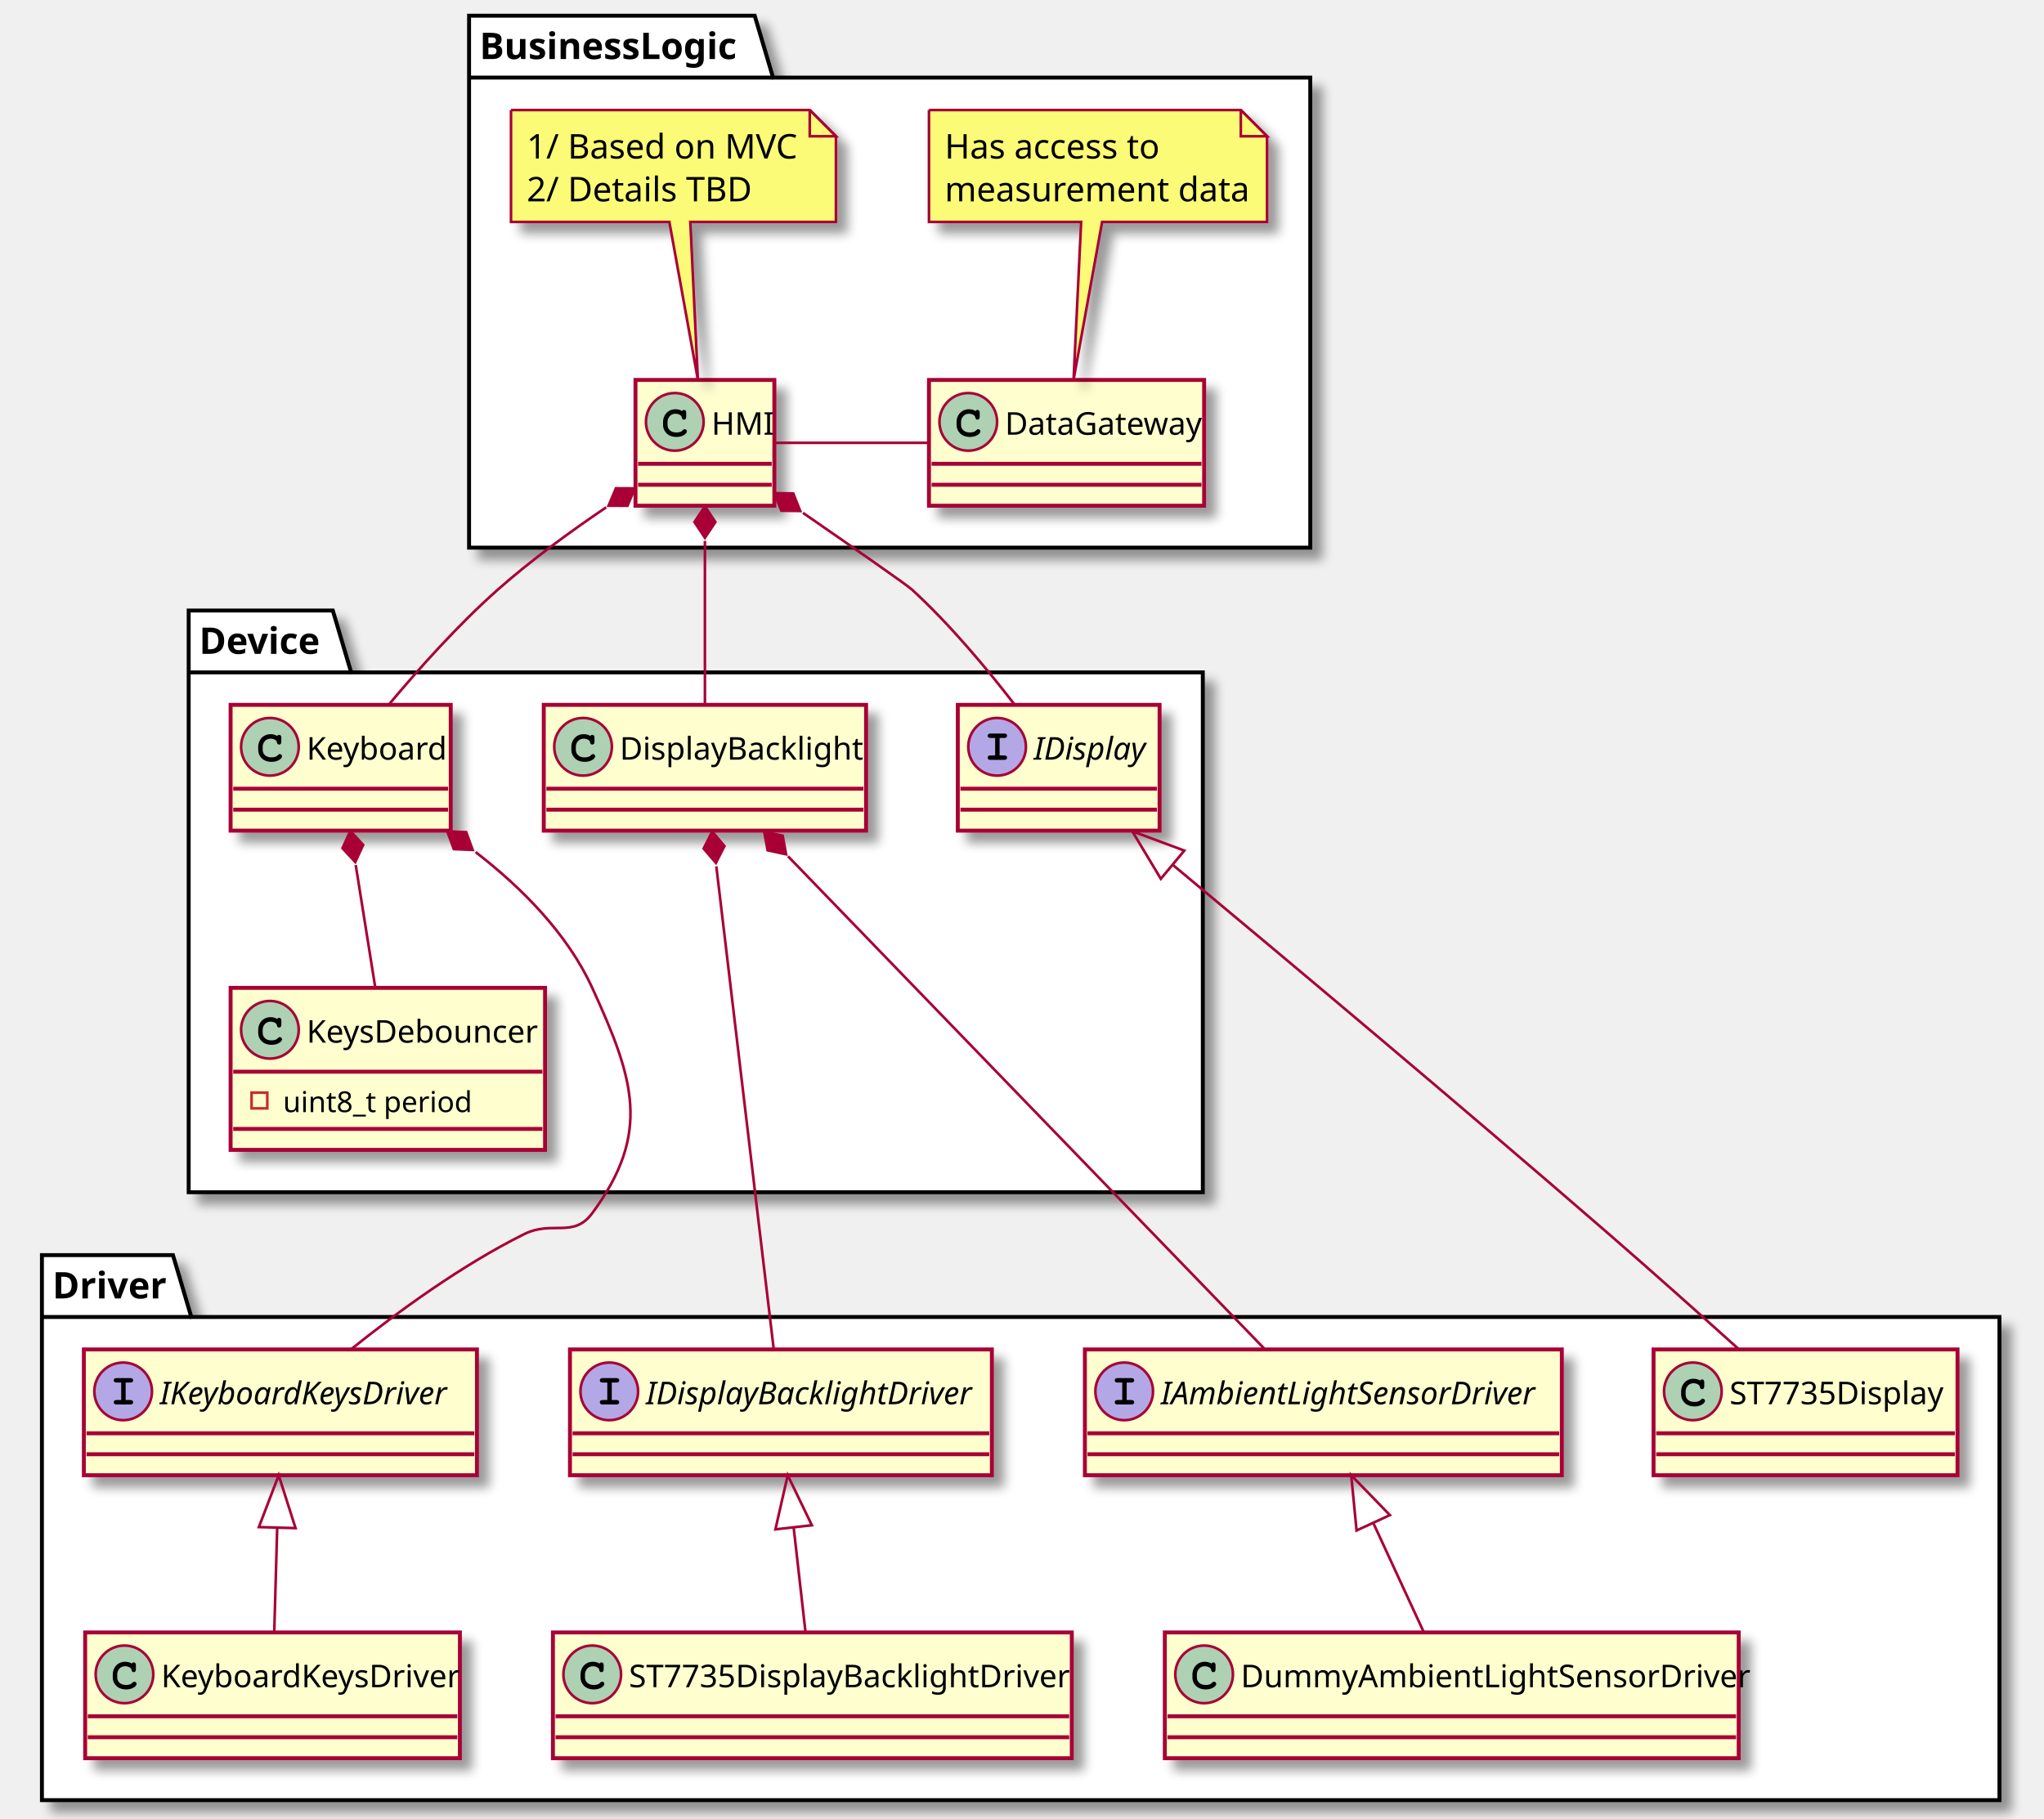
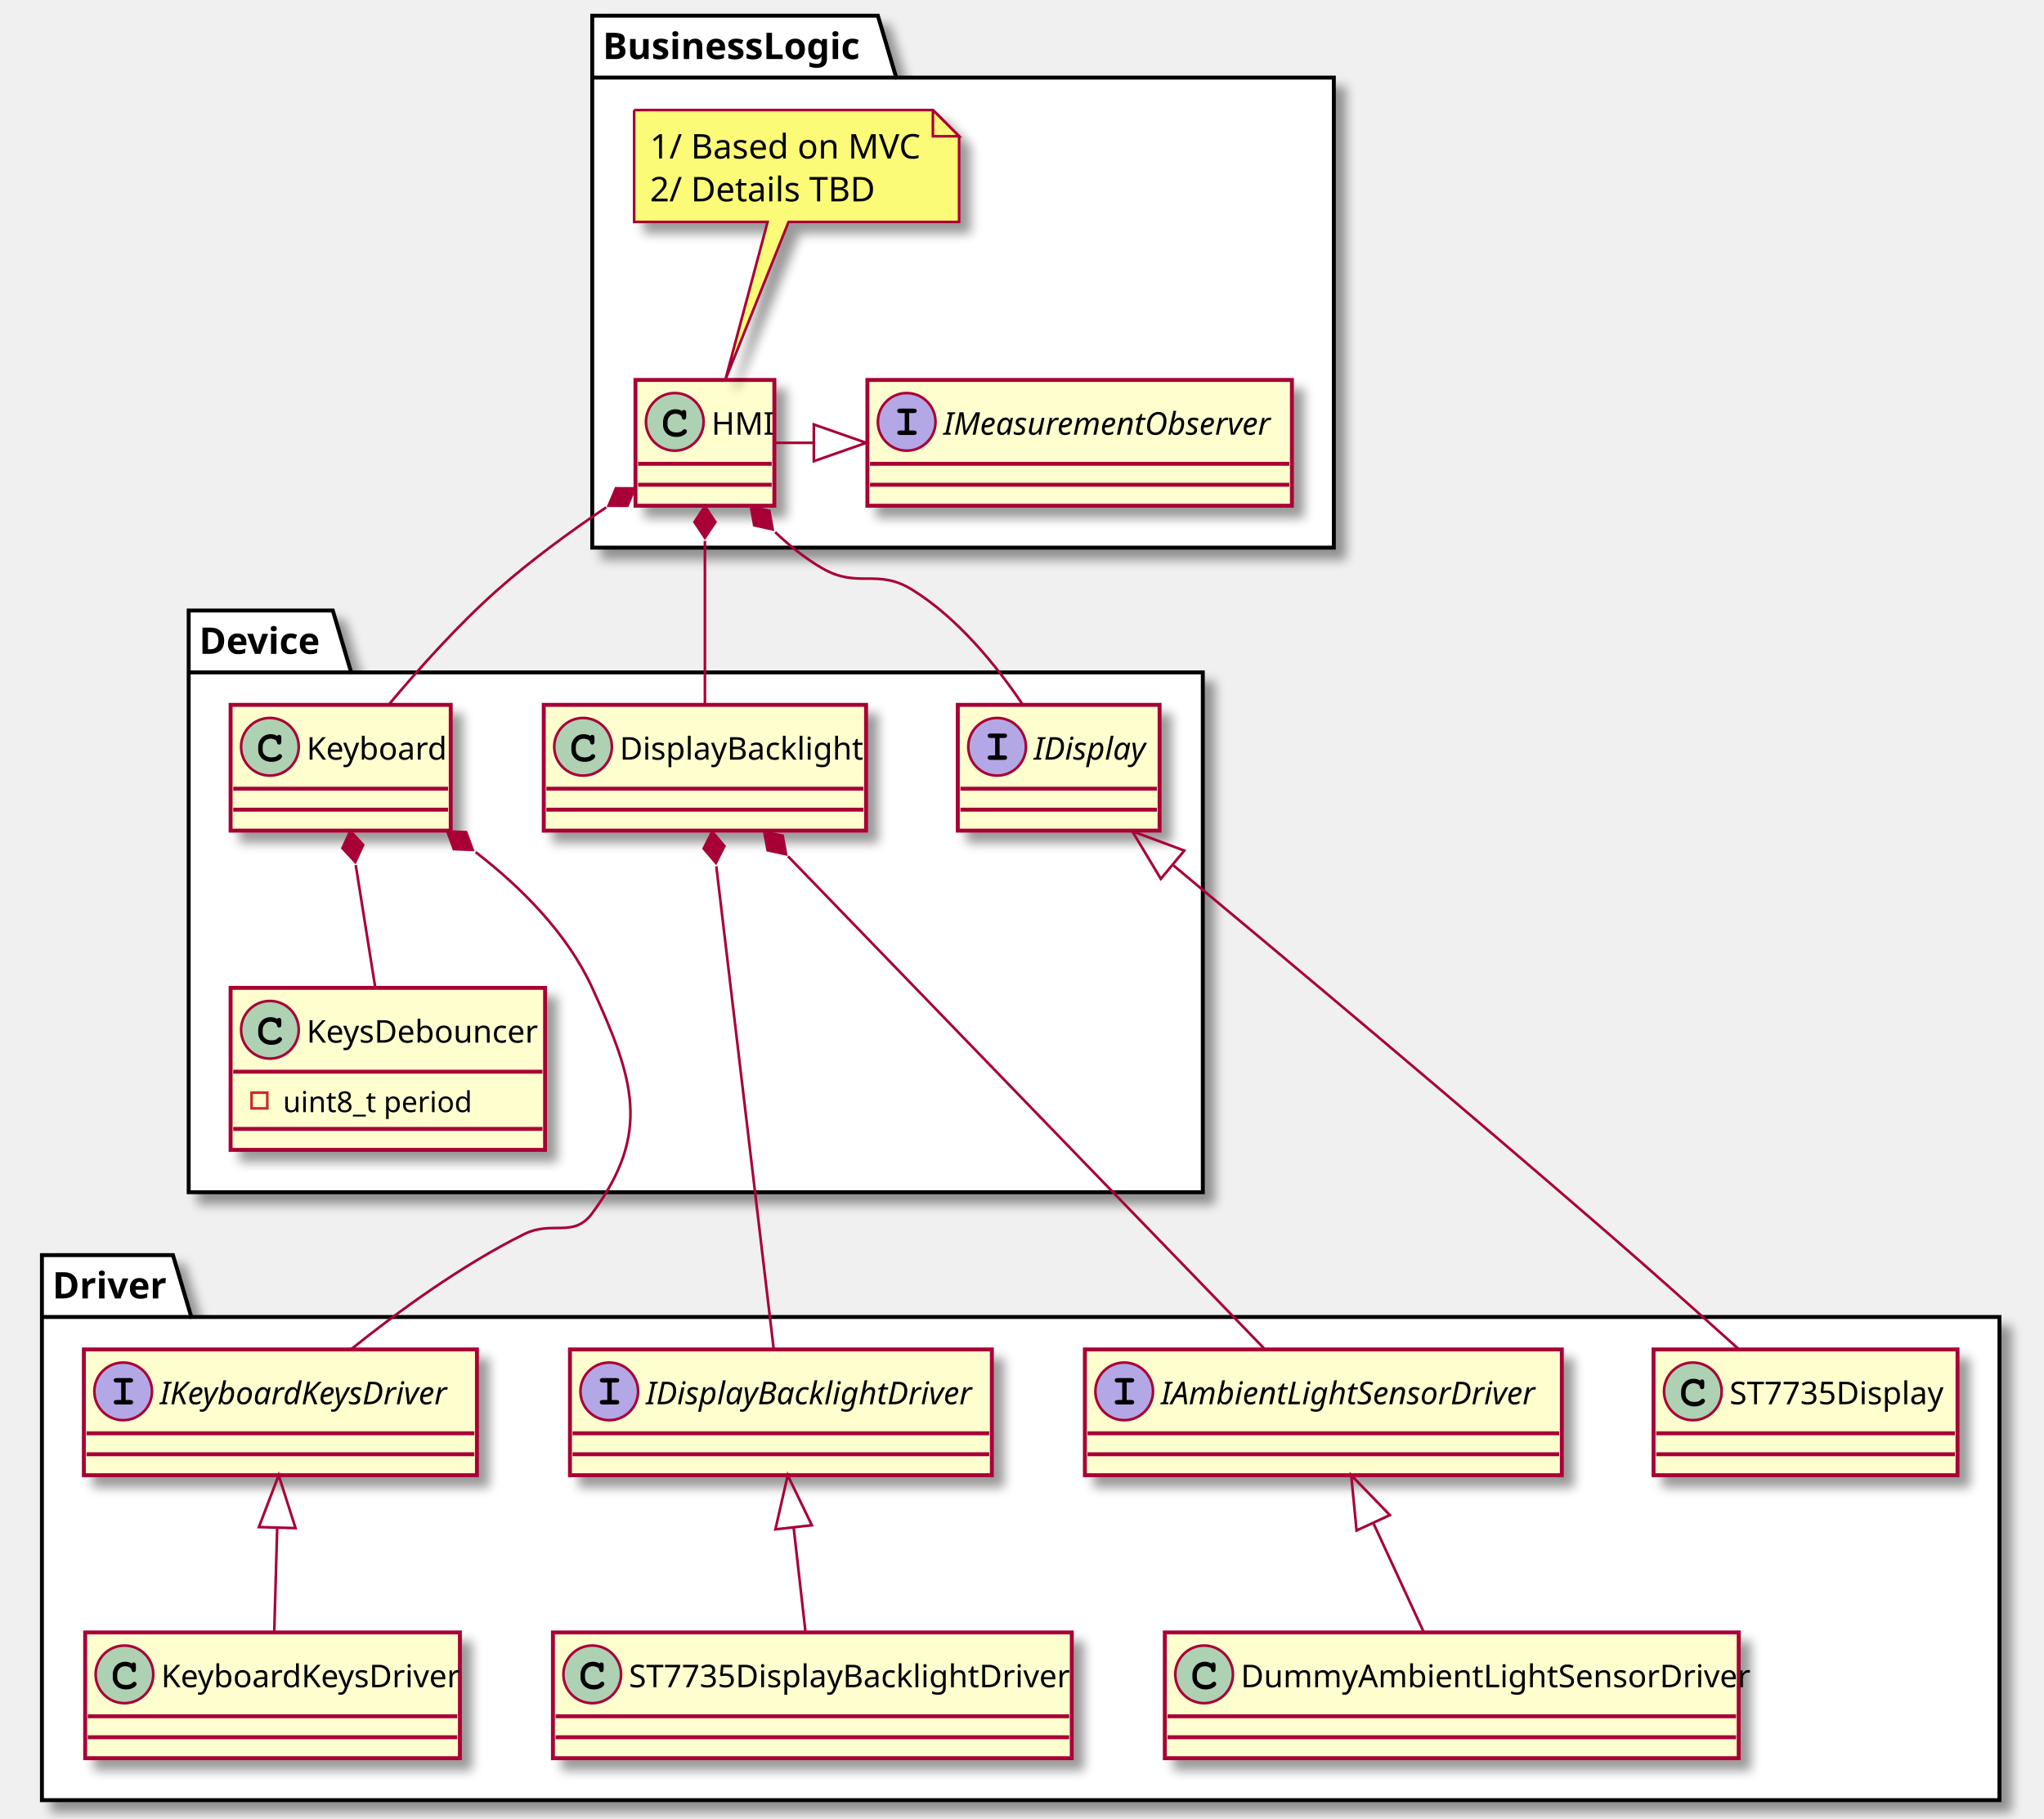
<svg xmlns="http://www.w3.org/2000/svg" contentScriptType="application/ecmascript" contentStyleType="text/css" height="694px" preserveAspectRatio="none" style="width:780px;height:694px;background:#FFFFFF;" version="1.1" viewBox="0 0 780 694" width="780px" zoomAndPan="magnify">
  <defs>
-     <filter height="300%" id="f12a5ybobl97xp" width="300%" x="-1" y="-1">
+     <filter height="300%" id="ft28jzt7dy2re" width="300%" x="-1" y="-1">
      <feGaussianBlur result="blurOut" stdDeviation="2.0" />
      <feColorMatrix in="blurOut" result="blurOut2" type="matrix" values="0 0 0 0 0 0 0 0 0 0 0 0 0 0 0 0 0 0 .4 0" />
      <feOffset dx="4.0" dy="4.0" in="blurOut2" result="blurOut3" />
      <feBlend in="SourceGraphic" in2="blurOut3" mode="normal" />
    </filter>
  </defs>
  <g>
-     <polygon fill="#FFFFFF" filter="url(#f12a5ybobl97xp)" points="179,6,288,6,295,29.609,500,29.609,500,209,179,209,179,6" style="stroke:#000000;stroke-width:1.5;" />
-     <line style="stroke:#000000;stroke-width:1.5;" x1="179" x2="295" y1="29.609" y2="29.609" />
-     <text fill="#000000" font-family="sans-serif" font-size="14" font-weight="bold" lengthAdjust="spacing" textLength="103" x="183" y="22.533">BusinessLogic</text>
-     <polygon fill="#FFFFFF" filter="url(#f12a5ybobl97xp)" points="72,233,127,233,134,256.609,459,256.609,459,455,72,455,72,233" style="stroke:#000000;stroke-width:1.5;" />
+     <polygon fill="#FFFFFF" filter="url(#ft28jzt7dy2re)" points="226,6,335,6,342,29.609,509,29.609,509,209,226,209,226,6" style="stroke:#000000;stroke-width:1.5;" />
+     <line style="stroke:#000000;stroke-width:1.5;" x1="226" x2="342" y1="29.609" y2="29.609" />
+     <text fill="#000000" font-family="sans-serif" font-size="14" font-weight="bold" lengthAdjust="spacing" textLength="103" x="230" y="22.533">BusinessLogic</text>
+     <polygon fill="#FFFFFF" filter="url(#ft28jzt7dy2re)" points="72,233,127,233,134,256.609,459,256.609,459,455,72,455,72,233" style="stroke:#000000;stroke-width:1.5;" />
    <line style="stroke:#000000;stroke-width:1.5;" x1="72" x2="134" y1="256.609" y2="256.609" />
    <text fill="#000000" font-family="sans-serif" font-size="14" font-weight="bold" lengthAdjust="spacing" textLength="49" x="76" y="249.533">Device</text>
-     <polygon fill="#FFFFFF" filter="url(#f12a5ybobl97xp)" points="16,479,66,479,73,502.609,763,502.609,763,687,16,687,16,479" style="stroke:#000000;stroke-width:1.5;" />
+     <polygon fill="#FFFFFF" filter="url(#ft28jzt7dy2re)" points="16,479,66,479,73,502.609,763,502.609,763,687,16,687,16,479" style="stroke:#000000;stroke-width:1.5;" />
    <line style="stroke:#000000;stroke-width:1.5;" x1="16" x2="73" y1="502.609" y2="502.609" />
    <text fill="#000000" font-family="sans-serif" font-size="14" font-weight="bold" lengthAdjust="spacing" textLength="44" x="20" y="495.533">Driver</text>
-     <rect codeLine="7" fill="#FEFECE" filter="url(#f12a5ybobl97xp)" height="48" id="HMI" style="stroke:#A80036;stroke-width:1.5;" width="53" x="242.5" y="145" />
+     <rect codeLine="7" fill="#FEFECE" filter="url(#ft28jzt7dy2re)" height="48" id="HMI" style="stroke:#A80036;stroke-width:1.5;" width="53" x="242.5" y="145" />
    <ellipse cx="257.5" cy="161" fill="#ADD1B2" rx="11" ry="11" style="stroke:#A80036;stroke-width:1.0;" />
    <path d="M260.266,156.875 Q260.422,156.656 260.609,156.547 Q260.797,156.438 261.016,156.438 Q261.391,156.438 261.625,156.695 Q261.859,156.953 261.859,157.562 L261.859,159.016 Q261.859,159.625 261.625,159.891 Q261.391,160.156 261.016,160.156 Q260.672,160.156 260.469,159.953 Q260.266,159.766 260.156,159.25 Q260.109,158.891 259.922,158.703 Q259.594,158.328 258.984,158.109 Q258.375,157.891 257.75,157.891 Q256.984,157.891 256.352,158.219 Q255.719,158.547 255.227,159.297 Q254.734,160.047 254.734,161.078 L254.734,162.172 Q254.734,163.406 255.625,164.227 Q256.516,165.047 258.109,165.047 Q259.047,165.047 259.703,164.797 Q260.094,164.641 260.516,164.203 Q260.781,163.938 260.93,163.859 Q261.078,163.781 261.281,163.781 Q261.609,163.781 261.867,164.039 Q262.125,164.297 262.125,164.641 Q262.125,164.984 261.781,165.391 Q261.281,165.969 260.484,166.297 Q259.406,166.75 258.109,166.75 Q256.594,166.75 255.391,166.125 Q254.406,165.625 253.719,164.555 Q253.031,163.484 253.031,162.203 L253.031,161.047 Q253.031,159.719 253.648,158.57 Q254.266,157.422 255.359,156.805 Q256.453,156.188 257.688,156.188 Q258.422,156.188 259.07,156.352 Q259.719,156.516 260.266,156.875 Z " fill="#000000" />
    <text fill="#000000" font-family="sans-serif" font-size="12" lengthAdjust="spacing" textLength="21" x="271.5" y="165.91">HMI</text>
    <line style="stroke:#A80036;stroke-width:1.5;" x1="243.5" x2="294.5" y1="177" y2="177" />
    <line style="stroke:#A80036;stroke-width:1.5;" x1="243.5" x2="294.5" y1="185" y2="185" />
-     <path d="M195,42 L195,84.703 A0,0 0 0 0 195,84.703 L255.43,84.703 L266.32,144.93 L263.43,84.703 L319,84.703 A0,0 0 0 0 319,84.703 L319,52 L309,42 L195,42 A0,0 0 0 0 195,42 " fill="#FBFB77" filter="url(#f12a5ybobl97xp)" style="stroke:#A80036;stroke-width:1.0;" />
-     <path d="M309,42 L309,52 L319,52 L309,42 " fill="#FBFB77" style="stroke:#A80036;stroke-width:1.0;" />
-     <text fill="#000000" font-family="sans-serif" font-size="13" lengthAdjust="spacing" textLength="103" x="201" y="60.495">1/ Based on MVC</text>
-     <text fill="#000000" font-family="sans-serif" font-size="13" lengthAdjust="spacing" textLength="84" x="201" y="76.847">2/ Details TBD</text>
-     <rect codeLine="13" fill="#FEFECE" filter="url(#f12a5ybobl97xp)" height="48" id="DataGateway" style="stroke:#A80036;stroke-width:1.5;" width="105" x="354.5" y="145" />
-     <ellipse cx="369.5" cy="161" fill="#ADD1B2" rx="11" ry="11" style="stroke:#A80036;stroke-width:1.0;" />
-     <path d="M372.266,156.875 Q372.422,156.656 372.609,156.547 Q372.797,156.438 373.016,156.438 Q373.391,156.438 373.625,156.695 Q373.859,156.953 373.859,157.562 L373.859,159.016 Q373.859,159.625 373.625,159.891 Q373.391,160.156 373.016,160.156 Q372.672,160.156 372.469,159.953 Q372.266,159.766 372.156,159.25 Q372.109,158.891 371.922,158.703 Q371.594,158.328 370.984,158.109 Q370.375,157.891 369.75,157.891 Q368.984,157.891 368.352,158.219 Q367.719,158.547 367.227,159.297 Q366.734,160.047 366.734,161.078 L366.734,162.172 Q366.734,163.406 367.625,164.227 Q368.516,165.047 370.109,165.047 Q371.047,165.047 371.703,164.797 Q372.094,164.641 372.516,164.203 Q372.781,163.938 372.93,163.859 Q373.078,163.781 373.281,163.781 Q373.609,163.781 373.867,164.039 Q374.125,164.297 374.125,164.641 Q374.125,164.984 373.781,165.391 Q373.281,165.969 372.484,166.297 Q371.406,166.75 370.109,166.75 Q368.594,166.75 367.391,166.125 Q366.406,165.625 365.719,164.555 Q365.031,163.484 365.031,162.203 L365.031,161.047 Q365.031,159.719 365.648,158.57 Q366.266,157.422 367.359,156.805 Q368.453,156.188 369.688,156.188 Q370.422,156.188 371.07,156.352 Q371.719,156.516 372.266,156.875 Z " fill="#000000" />
-     <text fill="#000000" font-family="sans-serif" font-size="12" lengthAdjust="spacing" textLength="73" x="383.5" y="165.91">DataGateway</text>
-     <line style="stroke:#A80036;stroke-width:1.5;" x1="355.5" x2="458.5" y1="177" y2="177" />
-     <line style="stroke:#A80036;stroke-width:1.5;" x1="355.5" x2="458.5" y1="185" y2="185" />
-     <path d="M354.5,42 L354.5,84.703 A0,0 0 0 0 354.5,84.703 L412.57,84.703 L409.68,144.93 L420.57,84.703 L483.5,84.703 A0,0 0 0 0 483.5,84.703 L483.5,52 L473.5,42 L354.5,42 A0,0 0 0 0 354.5,42 " fill="#FBFB77" filter="url(#f12a5ybobl97xp)" style="stroke:#A80036;stroke-width:1.0;" />
-     <path d="M473.5,42 L473.5,52 L483.5,52 L473.5,42 " fill="#FBFB77" style="stroke:#A80036;stroke-width:1.0;" />
-     <text fill="#000000" font-family="sans-serif" font-size="13" lengthAdjust="spacing" textLength="84" x="360.5" y="60.495">Has access to</text>
-     <text fill="#000000" font-family="sans-serif" font-size="13" lengthAdjust="spacing" textLength="108" x="360.5" y="76.847">measurement data</text>
-     <rect codeLine="18" fill="#FEFECE" filter="url(#f12a5ybobl97xp)" height="48" id="DisplayBacklight" style="stroke:#A80036;stroke-width:1.5;" width="123" x="207.5" y="269" />
+     <path d="M242,42 L242,84.703 A0,0 0 0 0 242,84.703 L292.92,84.703 L276.8,144.93 L300.92,84.703 L366,84.703 A0,0 0 0 0 366,84.703 L366,52 L356,42 L242,42 A0,0 0 0 0 242,42 " fill="#FBFB77" filter="url(#ft28jzt7dy2re)" style="stroke:#A80036;stroke-width:1.0;" />
+     <path d="M356,42 L356,52 L366,52 L356,42 " fill="#FBFB77" style="stroke:#A80036;stroke-width:1.0;" />
+     <text fill="#000000" font-family="sans-serif" font-size="13" lengthAdjust="spacing" textLength="103" x="248" y="60.495">1/ Based on MVC</text>
+     <text fill="#000000" font-family="sans-serif" font-size="13" lengthAdjust="spacing" textLength="84" x="248" y="76.847">2/ Details TBD</text>
+     <rect codeLine="9" fill="#FEFECE" filter="url(#ft28jzt7dy2re)" height="48" id="IMeasurementObserver" style="stroke:#A80036;stroke-width:1.5;" width="162" x="331" y="145" />
+     <ellipse cx="346" cy="161" fill="#B4A7E5" rx="11" ry="11" style="stroke:#A80036;stroke-width:1.0;" />
+     <path d="M346.953,157.641 L346.953,164.297 L348.672,164.297 Q349.281,164.297 349.547,164.531 Q349.812,164.766 349.812,165.156 Q349.812,165.531 349.547,165.766 Q349.281,166 348.672,166 L343.531,166 Q342.922,166 342.656,165.766 Q342.391,165.531 342.391,165.141 Q342.391,164.766 342.656,164.531 Q342.922,164.297 343.531,164.297 L345.25,164.297 L345.25,157.641 L343.531,157.641 Q342.922,157.641 342.656,157.406 Q342.391,157.172 342.391,156.781 Q342.391,156.406 342.656,156.172 Q342.922,155.938 343.531,155.938 L348.672,155.938 Q349.281,155.938 349.547,156.172 Q349.812,156.406 349.812,156.781 Q349.812,157.172 349.547,157.406 Q349.281,157.641 348.672,157.641 L346.953,157.641 Z " fill="#000000" />
+     <text fill="#000000" font-family="sans-serif" font-size="12" font-style="italic" lengthAdjust="spacing" textLength="130" x="360" y="165.91">IMeasurementObserver</text>
+     <line style="stroke:#A80036;stroke-width:1.5;" x1="332" x2="492" y1="177" y2="177" />
+     <line style="stroke:#A80036;stroke-width:1.5;" x1="332" x2="492" y1="185" y2="185" />
+     <rect codeLine="14" fill="#FEFECE" filter="url(#ft28jzt7dy2re)" height="48" id="DisplayBacklight" style="stroke:#A80036;stroke-width:1.5;" width="123" x="207.5" y="269" />
    <ellipse cx="222.5" cy="285" fill="#ADD1B2" rx="11" ry="11" style="stroke:#A80036;stroke-width:1.0;" />
    <path d="M225.266,280.875 Q225.422,280.656 225.609,280.547 Q225.797,280.438 226.016,280.438 Q226.391,280.438 226.625,280.695 Q226.859,280.953 226.859,281.562 L226.859,283.016 Q226.859,283.625 226.625,283.891 Q226.391,284.156 226.016,284.156 Q225.672,284.156 225.469,283.953 Q225.266,283.766 225.156,283.25 Q225.109,282.891 224.922,282.703 Q224.594,282.328 223.984,282.109 Q223.375,281.891 222.75,281.891 Q221.984,281.891 221.352,282.219 Q220.719,282.547 220.227,283.297 Q219.734,284.047 219.734,285.078 L219.734,286.172 Q219.734,287.406 220.625,288.227 Q221.516,289.047 223.109,289.047 Q224.047,289.047 224.703,288.797 Q225.094,288.641 225.516,288.203 Q225.781,287.938 225.93,287.859 Q226.078,287.781 226.281,287.781 Q226.609,287.781 226.867,288.039 Q227.125,288.297 227.125,288.641 Q227.125,288.984 226.781,289.391 Q226.281,289.969 225.484,290.297 Q224.406,290.75 223.109,290.75 Q221.594,290.75 220.391,290.125 Q219.406,289.625 218.719,288.555 Q218.031,287.484 218.031,286.203 L218.031,285.047 Q218.031,283.719 218.648,282.57 Q219.266,281.422 220.359,280.805 Q221.453,280.188 222.688,280.188 Q223.422,280.188 224.07,280.352 Q224.719,280.516 225.266,280.875 Z " fill="#000000" />
    <text fill="#000000" font-family="sans-serif" font-size="12" lengthAdjust="spacing" textLength="91" x="236.5" y="289.91">DisplayBacklight</text>
    <line style="stroke:#A80036;stroke-width:1.5;" x1="208.5" x2="329.5" y1="301" y2="301" />
    <line style="stroke:#A80036;stroke-width:1.5;" x1="208.5" x2="329.5" y1="309" y2="309" />
-     <rect codeLine="19" fill="#FEFECE" filter="url(#f12a5ybobl97xp)" height="48" id="IDisplay" style="stroke:#A80036;stroke-width:1.5;" width="77" x="365.5" y="269" />
+     <rect codeLine="15" fill="#FEFECE" filter="url(#ft28jzt7dy2re)" height="48" id="IDisplay" style="stroke:#A80036;stroke-width:1.5;" width="77" x="365.5" y="269" />
    <ellipse cx="380.5" cy="285" fill="#B4A7E5" rx="11" ry="11" style="stroke:#A80036;stroke-width:1.0;" />
    <path d="M381.453,281.641 L381.453,288.297 L383.172,288.297 Q383.781,288.297 384.047,288.531 Q384.312,288.766 384.312,289.156 Q384.312,289.531 384.047,289.766 Q383.781,290 383.172,290 L378.031,290 Q377.422,290 377.156,289.766 Q376.891,289.531 376.891,289.141 Q376.891,288.766 377.156,288.531 Q377.422,288.297 378.031,288.297 L379.75,288.297 L379.75,281.641 L378.031,281.641 Q377.422,281.641 377.156,281.406 Q376.891,281.172 376.891,280.781 Q376.891,280.406 377.156,280.172 Q377.422,279.938 378.031,279.938 L383.172,279.938 Q383.781,279.938 384.047,280.172 Q384.312,280.406 384.312,280.781 Q384.312,281.172 384.047,281.406 Q383.781,281.641 383.172,281.641 L381.453,281.641 Z " fill="#000000" />
    <text fill="#000000" font-family="sans-serif" font-size="12" font-style="italic" lengthAdjust="spacing" textLength="45" x="394.5" y="289.91">IDisplay</text>
    <line style="stroke:#A80036;stroke-width:1.5;" x1="366.5" x2="441.5" y1="301" y2="301" />
    <line style="stroke:#A80036;stroke-width:1.5;" x1="366.5" x2="441.5" y1="309" y2="309" />
-     <rect codeLine="21" fill="#FEFECE" filter="url(#f12a5ybobl97xp)" height="48" id="Keyboard" style="stroke:#A80036;stroke-width:1.5;" width="84" x="88" y="269" />
+     <rect codeLine="17" fill="#FEFECE" filter="url(#ft28jzt7dy2re)" height="48" id="Keyboard" style="stroke:#A80036;stroke-width:1.5;" width="84" x="88" y="269" />
    <ellipse cx="103" cy="285" fill="#ADD1B2" rx="11" ry="11" style="stroke:#A80036;stroke-width:1.0;" />
    <path d="M105.766,280.875 Q105.922,280.656 106.109,280.547 Q106.297,280.438 106.516,280.438 Q106.891,280.438 107.125,280.695 Q107.359,280.953 107.359,281.562 L107.359,283.016 Q107.359,283.625 107.125,283.891 Q106.891,284.156 106.516,284.156 Q106.172,284.156 105.969,283.953 Q105.766,283.766 105.656,283.25 Q105.609,282.891 105.422,282.703 Q105.094,282.328 104.484,282.109 Q103.875,281.891 103.25,281.891 Q102.484,281.891 101.852,282.219 Q101.219,282.547 100.727,283.297 Q100.234,284.047 100.234,285.078 L100.234,286.172 Q100.234,287.406 101.125,288.227 Q102.016,289.047 103.609,289.047 Q104.547,289.047 105.203,288.797 Q105.594,288.641 106.016,288.203 Q106.281,287.938 106.43,287.859 Q106.578,287.781 106.781,287.781 Q107.109,287.781 107.367,288.039 Q107.625,288.297 107.625,288.641 Q107.625,288.984 107.281,289.391 Q106.781,289.969 105.984,290.297 Q104.906,290.75 103.609,290.75 Q102.094,290.75 100.891,290.125 Q99.906,289.625 99.219,288.555 Q98.531,287.484 98.531,286.203 L98.531,285.047 Q98.531,283.719 99.148,282.57 Q99.766,281.422 100.859,280.805 Q101.953,280.188 103.188,280.188 Q103.922,280.188 104.57,280.352 Q105.219,280.516 105.766,280.875 Z " fill="#000000" />
    <text fill="#000000" font-family="sans-serif" font-size="12" lengthAdjust="spacing" textLength="52" x="117" y="289.91">Keyboard</text>
    <line style="stroke:#A80036;stroke-width:1.5;" x1="89" x2="171" y1="301" y2="301" />
    <line style="stroke:#A80036;stroke-width:1.5;" x1="89" x2="171" y1="309" y2="309" />
-     <rect codeLine="23" fill="#FEFECE" filter="url(#f12a5ybobl97xp)" height="61.836" id="KeysDebouncer" style="stroke:#A80036;stroke-width:1.5;" width="120" x="88" y="377" />
+     <rect codeLine="19" fill="#FEFECE" filter="url(#ft28jzt7dy2re)" height="61.836" id="KeysDebouncer" style="stroke:#A80036;stroke-width:1.5;" width="120" x="88" y="377" />
    <ellipse cx="103" cy="393" fill="#ADD1B2" rx="11" ry="11" style="stroke:#A80036;stroke-width:1.0;" />
    <path d="M105.766,388.875 Q105.922,388.656 106.109,388.547 Q106.297,388.438 106.516,388.438 Q106.891,388.438 107.125,388.695 Q107.359,388.953 107.359,389.562 L107.359,391.016 Q107.359,391.625 107.125,391.891 Q106.891,392.156 106.516,392.156 Q106.172,392.156 105.969,391.953 Q105.766,391.766 105.656,391.25 Q105.609,390.891 105.422,390.703 Q105.094,390.328 104.484,390.109 Q103.875,389.891 103.25,389.891 Q102.484,389.891 101.852,390.219 Q101.219,390.547 100.727,391.297 Q100.234,392.047 100.234,393.078 L100.234,394.172 Q100.234,395.406 101.125,396.227 Q102.016,397.047 103.609,397.047 Q104.547,397.047 105.203,396.797 Q105.594,396.641 106.016,396.203 Q106.281,395.938 106.43,395.859 Q106.578,395.781 106.781,395.781 Q107.109,395.781 107.367,396.039 Q107.625,396.297 107.625,396.641 Q107.625,396.984 107.281,397.391 Q106.781,397.969 105.984,398.297 Q104.906,398.75 103.609,398.75 Q102.094,398.75 100.891,398.125 Q99.906,397.625 99.219,396.555 Q98.531,395.484 98.531,394.203 L98.531,393.047 Q98.531,391.719 99.148,390.57 Q99.766,389.422 100.859,388.805 Q101.953,388.188 103.188,388.188 Q103.922,388.188 104.57,388.352 Q105.219,388.516 105.766,388.875 Z " fill="#000000" />
    <text fill="#000000" font-family="sans-serif" font-size="12" lengthAdjust="spacing" textLength="88" x="117" y="397.91">KeysDebouncer</text>
    <line style="stroke:#A80036;stroke-width:1.5;" x1="89" x2="207" y1="409" y2="409" />
    <rect fill="none" height="6" style="stroke:#C82930;stroke-width:1.0;" width="6" x="96" y="417" />
    <text fill="#000000" font-family="sans-serif" font-size="11" lengthAdjust="spacing" textLength="65" x="108" y="424.419">uint8_t period</text>
    <line style="stroke:#A80036;stroke-width:1.5;" x1="89" x2="207" y1="430.836" y2="430.836" />
-     <rect codeLine="29" fill="#FEFECE" filter="url(#f12a5ybobl97xp)" height="48" id="IAmbientLightSensorDriver" style="stroke:#A80036;stroke-width:1.5;" width="182" x="414" y="515" />
+     <rect codeLine="25" fill="#FEFECE" filter="url(#ft28jzt7dy2re)" height="48" id="IAmbientLightSensorDriver" style="stroke:#A80036;stroke-width:1.5;" width="182" x="414" y="515" />
    <ellipse cx="429" cy="531" fill="#B4A7E5" rx="11" ry="11" style="stroke:#A80036;stroke-width:1.0;" />
    <path d="M429.953,527.641 L429.953,534.297 L431.672,534.297 Q432.281,534.297 432.547,534.531 Q432.812,534.766 432.812,535.156 Q432.812,535.531 432.547,535.766 Q432.281,536 431.672,536 L426.531,536 Q425.922,536 425.656,535.766 Q425.391,535.531 425.391,535.141 Q425.391,534.766 425.656,534.531 Q425.922,534.297 426.531,534.297 L428.25,534.297 L428.25,527.641 L426.531,527.641 Q425.922,527.641 425.656,527.406 Q425.391,527.172 425.391,526.781 Q425.391,526.406 425.656,526.172 Q425.922,525.938 426.531,525.938 L431.672,525.938 Q432.281,525.938 432.547,526.172 Q432.812,526.406 432.812,526.781 Q432.812,527.172 432.547,527.406 Q432.281,527.641 431.672,527.641 L429.953,527.641 Z " fill="#000000" />
    <text fill="#000000" font-family="sans-serif" font-size="12" font-style="italic" lengthAdjust="spacing" textLength="150" x="443" y="535.91">IAmbientLightSensorDriver</text>
    <line style="stroke:#A80036;stroke-width:1.5;" x1="415" x2="595" y1="547" y2="547" />
    <line style="stroke:#A80036;stroke-width:1.5;" x1="415" x2="595" y1="555" y2="555" />
-     <rect codeLine="30" fill="#FEFECE" filter="url(#f12a5ybobl97xp)" height="48" id="DummyAmbientLightSensorDriver" style="stroke:#A80036;stroke-width:1.5;" width="219" x="444.5" y="623" />
+     <rect codeLine="26" fill="#FEFECE" filter="url(#ft28jzt7dy2re)" height="48" id="DummyAmbientLightSensorDriver" style="stroke:#A80036;stroke-width:1.5;" width="219" x="444.5" y="623" />
    <ellipse cx="459.5" cy="639" fill="#ADD1B2" rx="11" ry="11" style="stroke:#A80036;stroke-width:1.0;" />
    <path d="M462.266,634.875 Q462.422,634.656 462.609,634.547 Q462.797,634.438 463.016,634.438 Q463.391,634.438 463.625,634.695 Q463.859,634.953 463.859,635.562 L463.859,637.016 Q463.859,637.625 463.625,637.891 Q463.391,638.156 463.016,638.156 Q462.672,638.156 462.469,637.953 Q462.266,637.766 462.156,637.25 Q462.109,636.891 461.922,636.703 Q461.594,636.328 460.984,636.109 Q460.375,635.891 459.75,635.891 Q458.984,635.891 458.352,636.219 Q457.719,636.547 457.227,637.297 Q456.734,638.047 456.734,639.078 L456.734,640.172 Q456.734,641.406 457.625,642.227 Q458.516,643.047 460.109,643.047 Q461.047,643.047 461.703,642.797 Q462.094,642.641 462.516,642.203 Q462.781,641.938 462.93,641.859 Q463.078,641.781 463.281,641.781 Q463.609,641.781 463.867,642.039 Q464.125,642.297 464.125,642.641 Q464.125,642.984 463.781,643.391 Q463.281,643.969 462.484,644.297 Q461.406,644.75 460.109,644.75 Q458.594,644.75 457.391,644.125 Q456.406,643.625 455.719,642.555 Q455.031,641.484 455.031,640.203 L455.031,639.047 Q455.031,637.719 455.648,636.57 Q456.266,635.422 457.359,634.805 Q458.453,634.188 459.688,634.188 Q460.422,634.188 461.07,634.352 Q461.719,634.516 462.266,634.875 Z " fill="#000000" />
    <text fill="#000000" font-family="sans-serif" font-size="12" lengthAdjust="spacing" textLength="187" x="473.5" y="643.91">DummyAmbientLightSensorDriver</text>
    <line style="stroke:#A80036;stroke-width:1.5;" x1="445.5" x2="662.5" y1="655" y2="655" />
    <line style="stroke:#A80036;stroke-width:1.5;" x1="445.5" x2="662.5" y1="663" y2="663" />
-     <rect codeLine="33" fill="#FEFECE" filter="url(#f12a5ybobl97xp)" height="48" id="IDisplayBacklightDriver" style="stroke:#A80036;stroke-width:1.5;" width="161" x="217.5" y="515" />
+     <rect codeLine="29" fill="#FEFECE" filter="url(#ft28jzt7dy2re)" height="48" id="IDisplayBacklightDriver" style="stroke:#A80036;stroke-width:1.5;" width="161" x="217.5" y="515" />
    <ellipse cx="232.5" cy="531" fill="#B4A7E5" rx="11" ry="11" style="stroke:#A80036;stroke-width:1.0;" />
    <path d="M233.453,527.641 L233.453,534.297 L235.172,534.297 Q235.781,534.297 236.047,534.531 Q236.312,534.766 236.312,535.156 Q236.312,535.531 236.047,535.766 Q235.781,536 235.172,536 L230.031,536 Q229.422,536 229.156,535.766 Q228.891,535.531 228.891,535.141 Q228.891,534.766 229.156,534.531 Q229.422,534.297 230.031,534.297 L231.75,534.297 L231.75,527.641 L230.031,527.641 Q229.422,527.641 229.156,527.406 Q228.891,527.172 228.891,526.781 Q228.891,526.406 229.156,526.172 Q229.422,525.938 230.031,525.938 L235.172,525.938 Q235.781,525.938 236.047,526.172 Q236.312,526.406 236.312,526.781 Q236.312,527.172 236.047,527.406 Q235.781,527.641 235.172,527.641 L233.453,527.641 Z " fill="#000000" />
    <text fill="#000000" font-family="sans-serif" font-size="12" font-style="italic" lengthAdjust="spacing" textLength="129" x="246.5" y="535.91">IDisplayBacklightDriver</text>
    <line style="stroke:#A80036;stroke-width:1.5;" x1="218.5" x2="377.5" y1="547" y2="547" />
    <line style="stroke:#A80036;stroke-width:1.5;" x1="218.5" x2="377.5" y1="555" y2="555" />
-     <rect codeLine="34" fill="#FEFECE" filter="url(#f12a5ybobl97xp)" height="48" id="ST7735DisplayBacklightDriver" style="stroke:#A80036;stroke-width:1.5;" width="198" x="211" y="623" />
+     <rect codeLine="30" fill="#FEFECE" filter="url(#ft28jzt7dy2re)" height="48" id="ST7735DisplayBacklightDriver" style="stroke:#A80036;stroke-width:1.5;" width="198" x="211" y="623" />
    <ellipse cx="226" cy="639" fill="#ADD1B2" rx="11" ry="11" style="stroke:#A80036;stroke-width:1.0;" />
    <path d="M228.766,634.875 Q228.922,634.656 229.109,634.547 Q229.297,634.438 229.516,634.438 Q229.891,634.438 230.125,634.695 Q230.359,634.953 230.359,635.562 L230.359,637.016 Q230.359,637.625 230.125,637.891 Q229.891,638.156 229.516,638.156 Q229.172,638.156 228.969,637.953 Q228.766,637.766 228.656,637.25 Q228.609,636.891 228.422,636.703 Q228.094,636.328 227.484,636.109 Q226.875,635.891 226.25,635.891 Q225.484,635.891 224.852,636.219 Q224.219,636.547 223.727,637.297 Q223.234,638.047 223.234,639.078 L223.234,640.172 Q223.234,641.406 224.125,642.227 Q225.016,643.047 226.609,643.047 Q227.547,643.047 228.203,642.797 Q228.594,642.641 229.016,642.203 Q229.281,641.938 229.43,641.859 Q229.578,641.781 229.781,641.781 Q230.109,641.781 230.367,642.039 Q230.625,642.297 230.625,642.641 Q230.625,642.984 230.281,643.391 Q229.781,643.969 228.984,644.297 Q227.906,644.75 226.609,644.75 Q225.094,644.75 223.891,644.125 Q222.906,643.625 222.219,642.555 Q221.531,641.484 221.531,640.203 L221.531,639.047 Q221.531,637.719 222.148,636.57 Q222.766,635.422 223.859,634.805 Q224.953,634.188 226.188,634.188 Q226.922,634.188 227.57,634.352 Q228.219,634.516 228.766,634.875 Z " fill="#000000" />
    <text fill="#000000" font-family="sans-serif" font-size="12" lengthAdjust="spacing" textLength="166" x="240" y="643.91">ST7735DisplayBacklightDriver</text>
    <line style="stroke:#A80036;stroke-width:1.5;" x1="212" x2="408" y1="655" y2="655" />
    <line style="stroke:#A80036;stroke-width:1.5;" x1="212" x2="408" y1="663" y2="663" />
-     <rect codeLine="37" fill="#FEFECE" filter="url(#f12a5ybobl97xp)" height="48" id="ST7735Display" style="stroke:#A80036;stroke-width:1.5;" width="116" x="631" y="515" />
+     <rect codeLine="33" fill="#FEFECE" filter="url(#ft28jzt7dy2re)" height="48" id="ST7735Display" style="stroke:#A80036;stroke-width:1.5;" width="116" x="631" y="515" />
    <ellipse cx="646" cy="531" fill="#ADD1B2" rx="11" ry="11" style="stroke:#A80036;stroke-width:1.0;" />
    <path d="M648.766,526.875 Q648.922,526.656 649.109,526.547 Q649.297,526.438 649.516,526.438 Q649.891,526.438 650.125,526.695 Q650.359,526.953 650.359,527.562 L650.359,529.016 Q650.359,529.625 650.125,529.891 Q649.891,530.156 649.516,530.156 Q649.172,530.156 648.969,529.953 Q648.766,529.766 648.656,529.25 Q648.609,528.891 648.422,528.703 Q648.094,528.328 647.484,528.109 Q646.875,527.891 646.25,527.891 Q645.484,527.891 644.852,528.219 Q644.219,528.547 643.727,529.297 Q643.234,530.047 643.234,531.078 L643.234,532.172 Q643.234,533.406 644.125,534.227 Q645.016,535.047 646.609,535.047 Q647.547,535.047 648.203,534.797 Q648.594,534.641 649.016,534.203 Q649.281,533.938 649.43,533.859 Q649.578,533.781 649.781,533.781 Q650.109,533.781 650.367,534.039 Q650.625,534.297 650.625,534.641 Q650.625,534.984 650.281,535.391 Q649.781,535.969 648.984,536.297 Q647.906,536.75 646.609,536.75 Q645.094,536.75 643.891,536.125 Q642.906,535.625 642.219,534.555 Q641.531,533.484 641.531,532.203 L641.531,531.047 Q641.531,529.719 642.148,528.57 Q642.766,527.422 643.859,526.805 Q644.953,526.188 646.188,526.188 Q646.922,526.188 647.57,526.352 Q648.219,526.516 648.766,526.875 Z " fill="#000000" />
    <text fill="#000000" font-family="sans-serif" font-size="12" lengthAdjust="spacing" textLength="84" x="660" y="535.91">ST7735Display</text>
    <line style="stroke:#A80036;stroke-width:1.5;" x1="632" x2="746" y1="547" y2="547" />
    <line style="stroke:#A80036;stroke-width:1.5;" x1="632" x2="746" y1="555" y2="555" />
-     <rect codeLine="40" fill="#FEFECE" filter="url(#f12a5ybobl97xp)" height="48" id="IKeyboardKeysDriver" style="stroke:#A80036;stroke-width:1.5;" width="150" x="32" y="515" />
+     <rect codeLine="36" fill="#FEFECE" filter="url(#ft28jzt7dy2re)" height="48" id="IKeyboardKeysDriver" style="stroke:#A80036;stroke-width:1.5;" width="150" x="32" y="515" />
    <ellipse cx="47" cy="531" fill="#B4A7E5" rx="11" ry="11" style="stroke:#A80036;stroke-width:1.0;" />
    <path d="M47.953,527.641 L47.953,534.297 L49.672,534.297 Q50.281,534.297 50.547,534.531 Q50.812,534.766 50.812,535.156 Q50.812,535.531 50.547,535.766 Q50.281,536 49.672,536 L44.531,536 Q43.922,536 43.656,535.766 Q43.391,535.531 43.391,535.141 Q43.391,534.766 43.656,534.531 Q43.922,534.297 44.531,534.297 L46.25,534.297 L46.25,527.641 L44.531,527.641 Q43.922,527.641 43.656,527.406 Q43.391,527.172 43.391,526.781 Q43.391,526.406 43.656,526.172 Q43.922,525.938 44.531,525.938 L49.672,525.938 Q50.281,525.938 50.547,526.172 Q50.812,526.406 50.812,526.781 Q50.812,527.172 50.547,527.406 Q50.281,527.641 49.672,527.641 L47.953,527.641 Z " fill="#000000" />
    <text fill="#000000" font-family="sans-serif" font-size="12" font-style="italic" lengthAdjust="spacing" textLength="118" x="61" y="535.91">IKeyboardKeysDriver</text>
    <line style="stroke:#A80036;stroke-width:1.5;" x1="33" x2="181" y1="547" y2="547" />
    <line style="stroke:#A80036;stroke-width:1.5;" x1="33" x2="181" y1="555" y2="555" />
-     <rect codeLine="42" fill="#FEFECE" filter="url(#f12a5ybobl97xp)" height="48" id="KeyboardKeysDriver" style="stroke:#A80036;stroke-width:1.5;" width="143" x="32.5" y="623" />
+     <rect codeLine="38" fill="#FEFECE" filter="url(#ft28jzt7dy2re)" height="48" id="KeyboardKeysDriver" style="stroke:#A80036;stroke-width:1.5;" width="143" x="32.5" y="623" />
    <ellipse cx="47.5" cy="639" fill="#ADD1B2" rx="11" ry="11" style="stroke:#A80036;stroke-width:1.0;" />
    <path d="M50.266,634.875 Q50.422,634.656 50.609,634.547 Q50.797,634.438 51.016,634.438 Q51.391,634.438 51.625,634.695 Q51.859,634.953 51.859,635.562 L51.859,637.016 Q51.859,637.625 51.625,637.891 Q51.391,638.156 51.016,638.156 Q50.672,638.156 50.469,637.953 Q50.266,637.766 50.156,637.25 Q50.109,636.891 49.922,636.703 Q49.594,636.328 48.984,636.109 Q48.375,635.891 47.75,635.891 Q46.984,635.891 46.352,636.219 Q45.719,636.547 45.227,637.297 Q44.734,638.047 44.734,639.078 L44.734,640.172 Q44.734,641.406 45.625,642.227 Q46.516,643.047 48.109,643.047 Q49.047,643.047 49.703,642.797 Q50.094,642.641 50.516,642.203 Q50.781,641.938 50.93,641.859 Q51.078,641.781 51.281,641.781 Q51.609,641.781 51.867,642.039 Q52.125,642.297 52.125,642.641 Q52.125,642.984 51.781,643.391 Q51.281,643.969 50.484,644.297 Q49.406,644.75 48.109,644.75 Q46.594,644.75 45.391,644.125 Q44.406,643.625 43.719,642.555 Q43.031,641.484 43.031,640.203 L43.031,639.047 Q43.031,637.719 43.648,636.57 Q44.266,635.422 45.359,634.805 Q46.453,634.188 47.688,634.188 Q48.422,634.188 49.07,634.352 Q49.719,634.516 50.266,634.875 Z " fill="#000000" />
    <text fill="#000000" font-family="sans-serif" font-size="12" lengthAdjust="spacing" textLength="111" x="61.5" y="643.91">KeyboardKeysDriver</text>
    <line style="stroke:#A80036;stroke-width:1.5;" x1="33.5" x2="174.5" y1="655" y2="655" />
    <line style="stroke:#A80036;stroke-width:1.5;" x1="33.5" x2="174.5" y1="663" y2="663" />
-     <path codeLine="31" d="M524.22,581.57 C530.68,595.54 537.65,610.62 543.22,622.68 " fill="none" id="IAmbientLightSensorDriver-backto-DummyAmbientLightSensorDriver" style="stroke:#A80036;stroke-width:1.0;" />
+     <path codeLine="27" d="M524.22,581.57 C530.68,595.54 537.65,610.62 543.22,622.68 " fill="none" id="IAmbientLightSensorDriver-backto-DummyAmbientLightSensorDriver" style="stroke:#A80036;stroke-width:1.0;" />
    <polygon fill="none" points="517.67,584.09,515.63,563,530.38,578.22,517.67,584.09" style="stroke:#A80036;stroke-width:1.0;" />
-     <path codeLine="35" d="M302.87,583.02 C304.41,596.58 306.04,611.04 307.36,622.68 " fill="none" id="IDisplayBacklightDriver-backto-ST7735DisplayBacklightDriver" style="stroke:#A80036;stroke-width:1.0;" />
+     <path codeLine="31" d="M302.87,583.02 C304.41,596.58 306.04,611.04 307.36,622.68 " fill="none" id="IDisplayBacklightDriver-backto-ST7735DisplayBacklightDriver" style="stroke:#A80036;stroke-width:1.0;" />
    <polygon fill="none" points="295.9,583.66,300.6,563,309.81,582.09,295.9,583.66" style="stroke:#A80036;stroke-width:1.0;" />
-     <path codeLine="38" d="M447.73,330.23 C490.42,365.76 557.09,421.62 614,471 C630.62,485.42 649.04,501.87 663.48,514.87 " fill="none" id="IDisplay-backto-ST7735Display" style="stroke:#A80036;stroke-width:1.0;" />
+     <path codeLine="34" d="M447.73,330.23 C490.42,365.76 557.09,421.62 614,471 C630.62,485.42 649.04,501.87 663.48,514.87 " fill="none" id="IDisplay-backto-ST7735Display" style="stroke:#A80036;stroke-width:1.0;" />
    <polygon fill="none" points="442.98,335.39,432.07,317.22,451.93,324.62,442.98,335.39" style="stroke:#A80036;stroke-width:1.0;" />
-     <path codeLine="41" d="M105.78,583.02 C105.4,596.58 104.99,611.04 104.66,622.68 " fill="none" id="IKeyboardKeysDriver-backto-KeyboardKeysDriver" style="stroke:#A80036;stroke-width:1.0;" />
+     <path codeLine="37" d="M105.78,583.02 C105.4,596.58 104.99,611.04 104.66,622.68 " fill="none" id="IKeyboardKeysDriver-backto-KeyboardKeysDriver" style="stroke:#A80036;stroke-width:1.0;" />
    <polygon fill="none" points="98.79,582.79,106.35,563,112.78,583.19,98.79,582.79" style="stroke:#A80036;stroke-width:1.0;" />
-     <path codeLine="50" d="M300.71,326.79 C349.1,376.82 440.2,471.01 482.44,514.68 " fill="none" id="DisplayBacklight-backto-IAmbientLightSensorDriver" style="stroke:#A80036;stroke-width:1.0;" />
+     <path codeLine="46" d="M300.71,326.79 C349.1,376.82 440.2,471.01 482.44,514.68 " fill="none" id="DisplayBacklight-backto-IAmbientLightSensorDriver" style="stroke:#A80036;stroke-width:1.0;" />
    <polygon fill="#A80036" points="291.63,317.4,292.923,324.494,299.969,326.029,298.676,318.935,291.63,317.4" style="stroke:#A80036;stroke-width:1.0;" />
-     <path codeLine="51" d="M273.35,330.62 C279.4,381.5 290.17,472.1 295.23,514.68 " fill="none" id="DisplayBacklight-backto-IDisplayBacklightDriver" style="stroke:#A80036;stroke-width:1.0;" />
+     <path codeLine="47" d="M273.35,330.62 C279.4,381.5 290.17,472.1 295.23,514.68 " fill="none" id="DisplayBacklight-backto-IDisplayBacklightDriver" style="stroke:#A80036;stroke-width:1.0;" />
    <polygon fill="#A80036" points="271.78,317.4,268.514,323.829,273.192,329.317,276.458,322.888,271.78,317.4" style="stroke:#A80036;stroke-width:1.0;" />
-     <path codeLine="53" d="M181.51,325.19 C199,338.72 216.51,356.26 226,377 C241.9,411.76 248.71,432.25 226,463 C218.82,472.73 210.83,465.62 200,471 C176.12,482.87 151.76,500.67 133.96,514.94 " fill="none" id="Keyboard-backto-IKeyboardKeysDriver" style="stroke:#A80036;stroke-width:1.0;" />
+     <path codeLine="49" d="M181.51,325.19 C199,338.72 216.51,356.26 226,377 C241.9,411.76 248.71,432.25 226,463 C218.82,472.73 210.83,465.62 200,471 C176.12,482.87 151.76,500.67 133.96,514.94 " fill="none" id="Keyboard-backto-IKeyboardKeysDriver" style="stroke:#A80036;stroke-width:1.0;" />
    <polygon fill="#A80036" points="170.69,317.28,173.175,324.049,180.379,324.359,177.894,317.59,170.69,317.28" style="stroke:#A80036;stroke-width:1.0;" />
-     <path codeLine="54" d="M135.75,330.13 C138.14,345.1 140.88,362.28 143.16,376.6 " fill="none" id="Keyboard-backto-KeysDebouncer" style="stroke:#A80036;stroke-width:1.0;" />
+     <path codeLine="50" d="M135.75,330.13 C138.14,345.1 140.88,362.28 143.16,376.6 " fill="none" id="Keyboard-backto-KeysDebouncer" style="stroke:#A80036;stroke-width:1.0;" />
    <polygon fill="#A80036" points="133.69,317.14,130.683,323.694,135.577,328.991,138.584,322.436,133.69,317.14" style="stroke:#A80036;stroke-width:1.0;" />
-     <path codeLine="56" d="M306.42,195.73 C325.86,209.16 346.01,223.18 348,225 C362.54,238.31 376.75,255.38 387.22,268.96 " fill="none" id="HMI-backto-IDisplay" style="stroke:#A80036;stroke-width:1.0;" />
-     <polygon fill="#A80036" points="295.5,188.2,298.166,194.9,305.376,195.017,302.71,188.316,295.5,188.2" style="stroke:#A80036;stroke-width:1.0;" />
-     <path codeLine="57" d="M269,206.42 C269,226.66 269,251.24 269,268.85 " fill="none" id="HMI-backto-DisplayBacklight" style="stroke:#A80036;stroke-width:1.0;" />
+     <path codeLine="52" d="M295.81,203.07 C301.35,208.35 307.5,213.29 314,217 C327.48,224.7 334.79,216.85 348,225 C365.55,235.83 380.25,254.06 390.19,268.77 " fill="none" id="HMI-backto-IDisplay" style="stroke:#A80036;stroke-width:1.0;" />
+     <polygon fill="#A80036" points="286.54,193.38,287.806,200.479,294.845,202.041,293.58,194.942,286.54,193.38" style="stroke:#A80036;stroke-width:1.0;" />
+     <path codeLine="53" d="M269,206.42 C269,226.66 269,251.24 269,268.85 " fill="none" id="HMI-backto-DisplayBacklight" style="stroke:#A80036;stroke-width:1.0;" />
    <polygon fill="#A80036" points="269,193.23,265,199.23,269,205.23,273,199.23,269,193.23" style="stroke:#A80036;stroke-width:1.0;" />
-     <path codeLine="58" d="M231.32,193.62 C217.77,202.77 202.71,213.75 190,225 C174.91,238.35 159.8,255.26 148.51,268.75 " fill="none" id="HMI-backto-Keyboard" style="stroke:#A80036;stroke-width:1.0;" />
+     <path codeLine="54" d="M231.32,193.62 C217.77,202.77 202.71,213.75 190,225 C174.91,238.35 159.8,255.26 148.51,268.75 " fill="none" id="HMI-backto-Keyboard" style="stroke:#A80036;stroke-width:1.0;" />
    <polygon fill="#A80036" points="242.25,186.39,235.039,186.353,232.231,192.995,239.442,193.032,242.25,186.39" style="stroke:#A80036;stroke-width:1.0;" />
-     <path codeLine="59" d="M295.68,169 C315.25,169 334.82,169 354.39,169 " fill="none" id="HMI-DataGateway" style="stroke:#A80036;stroke-width:1.0;" />
+     <path codeLine="55" d="M295.53,169 C300.46,169 305.39,169 310.31,169 " fill="none" id="HMI-to-IMeasurementObserver" style="stroke:#A80036;stroke-width:1.0;" />
+     <polygon fill="none" points="310.56,162,330.56,169,310.56,176,310.56,162" style="stroke:#A80036;stroke-width:1.0;" />
  </g>
</svg>
